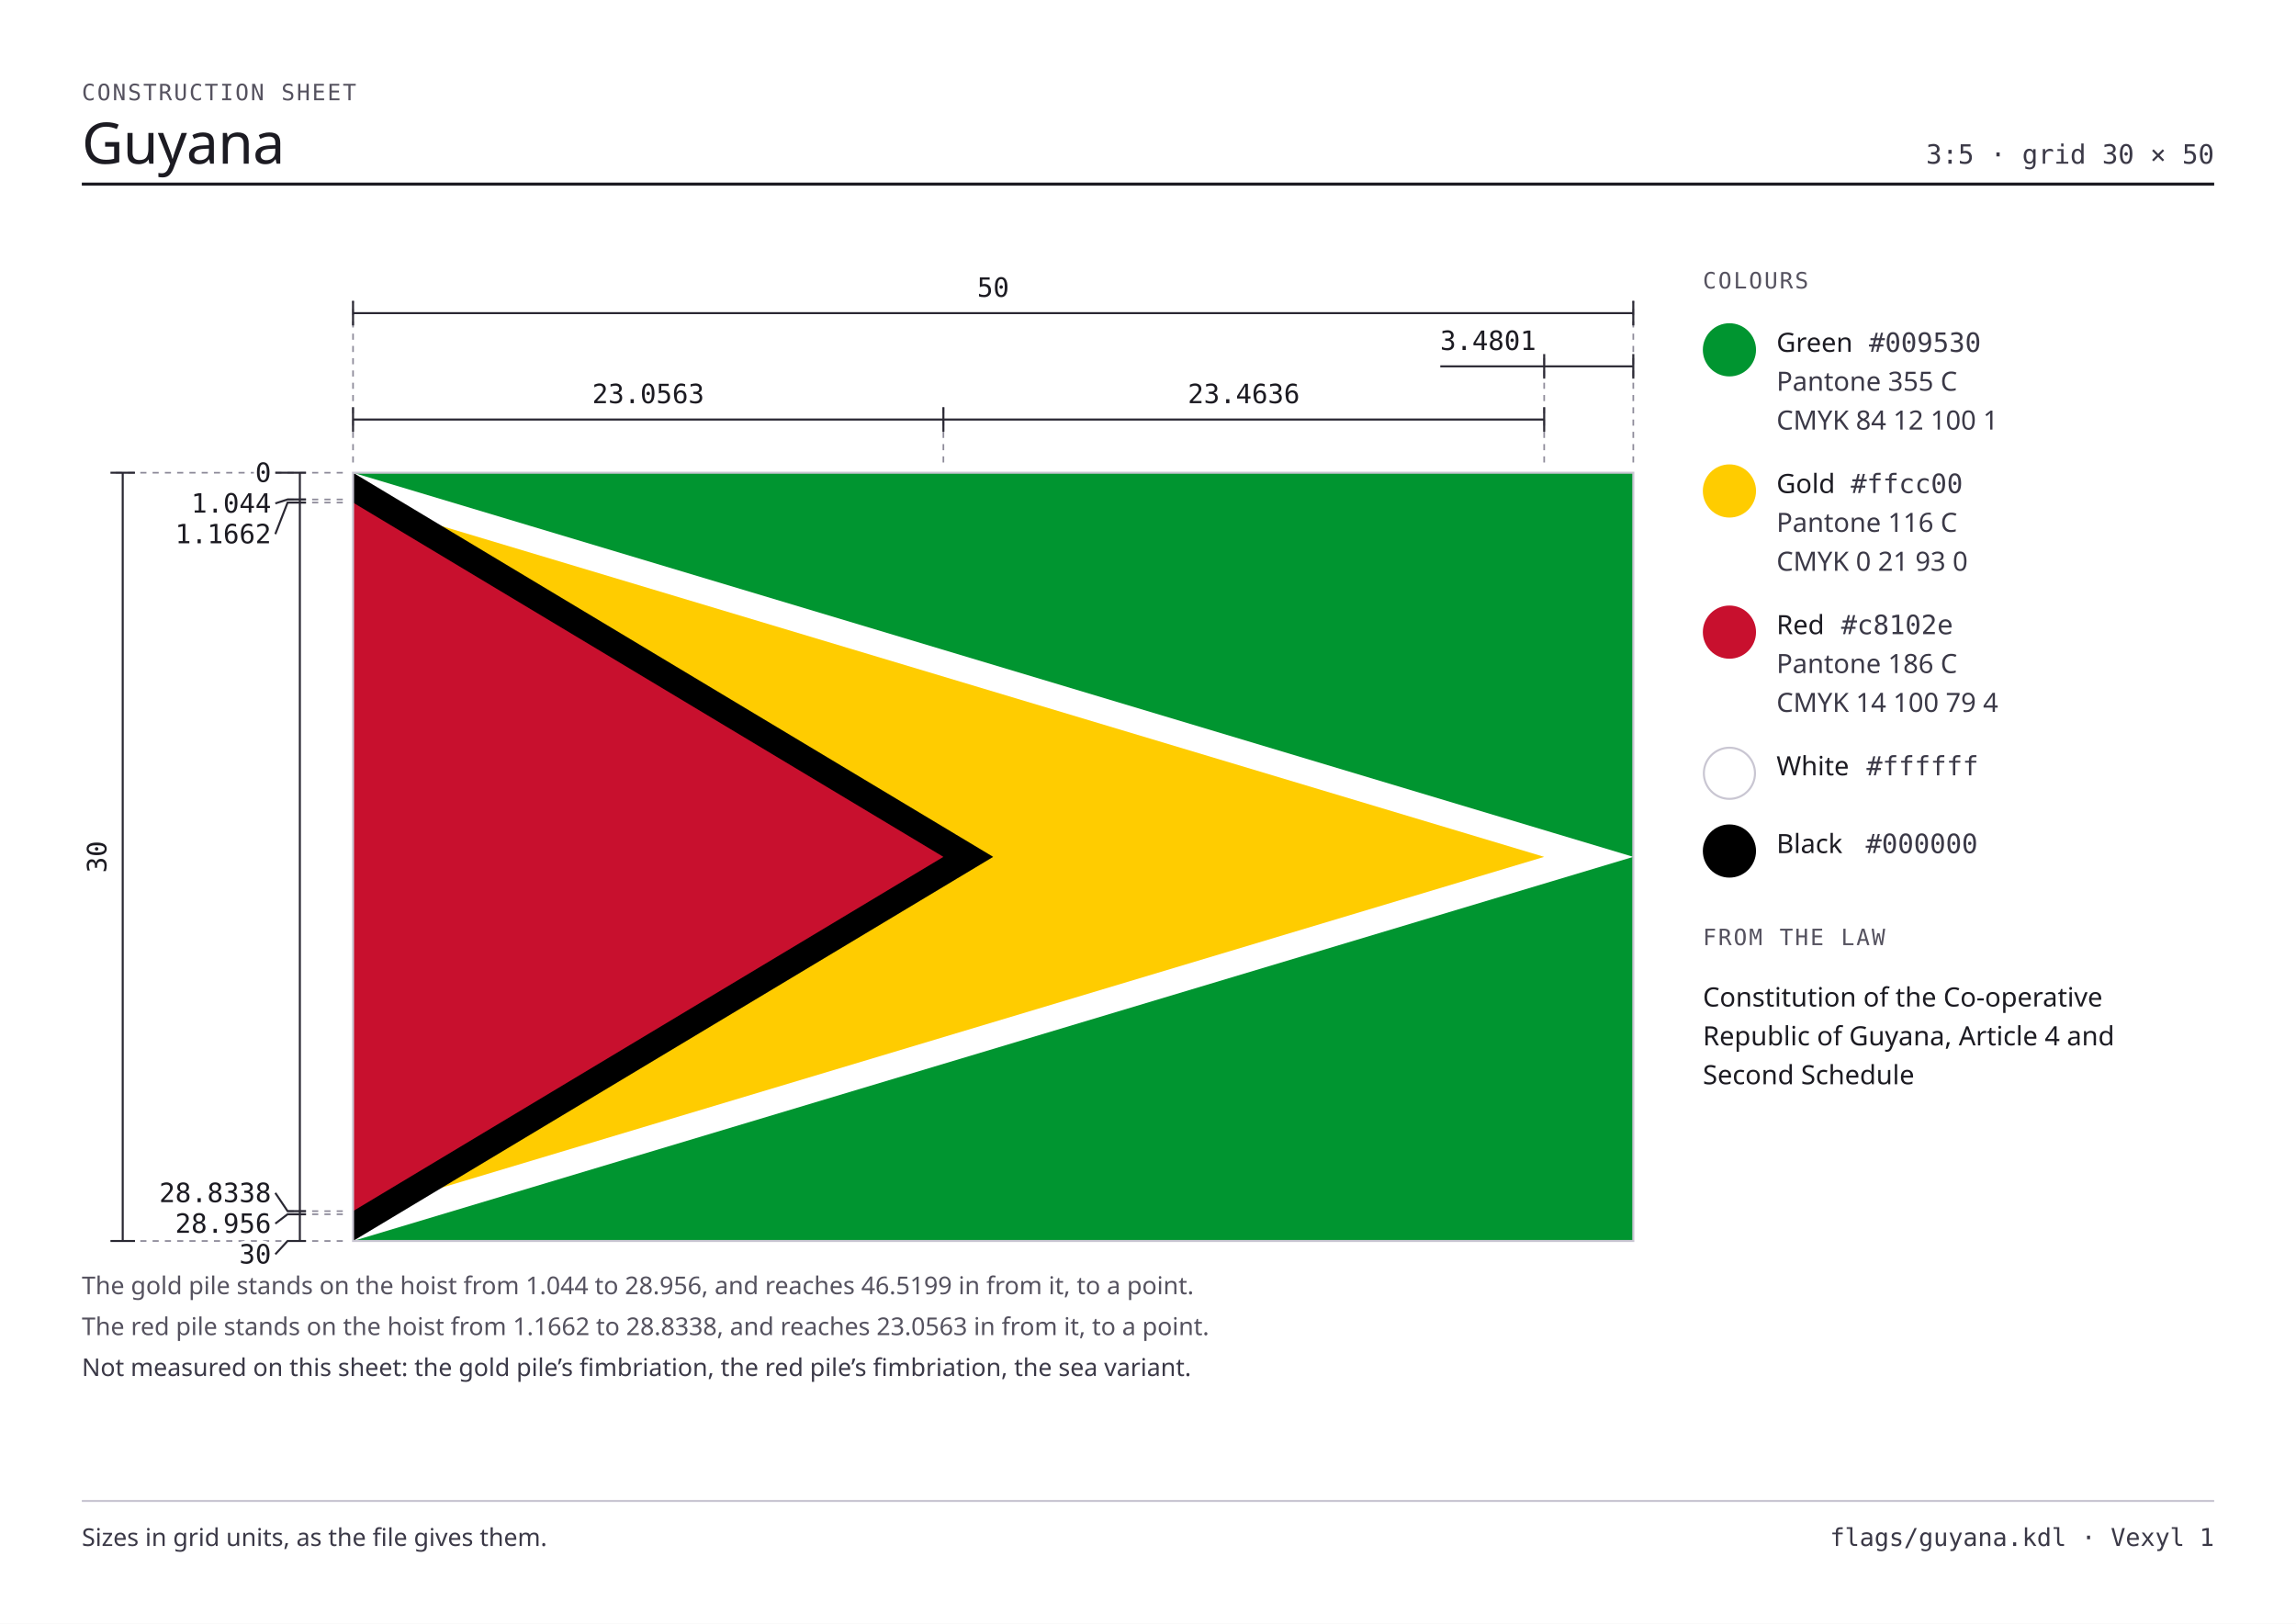
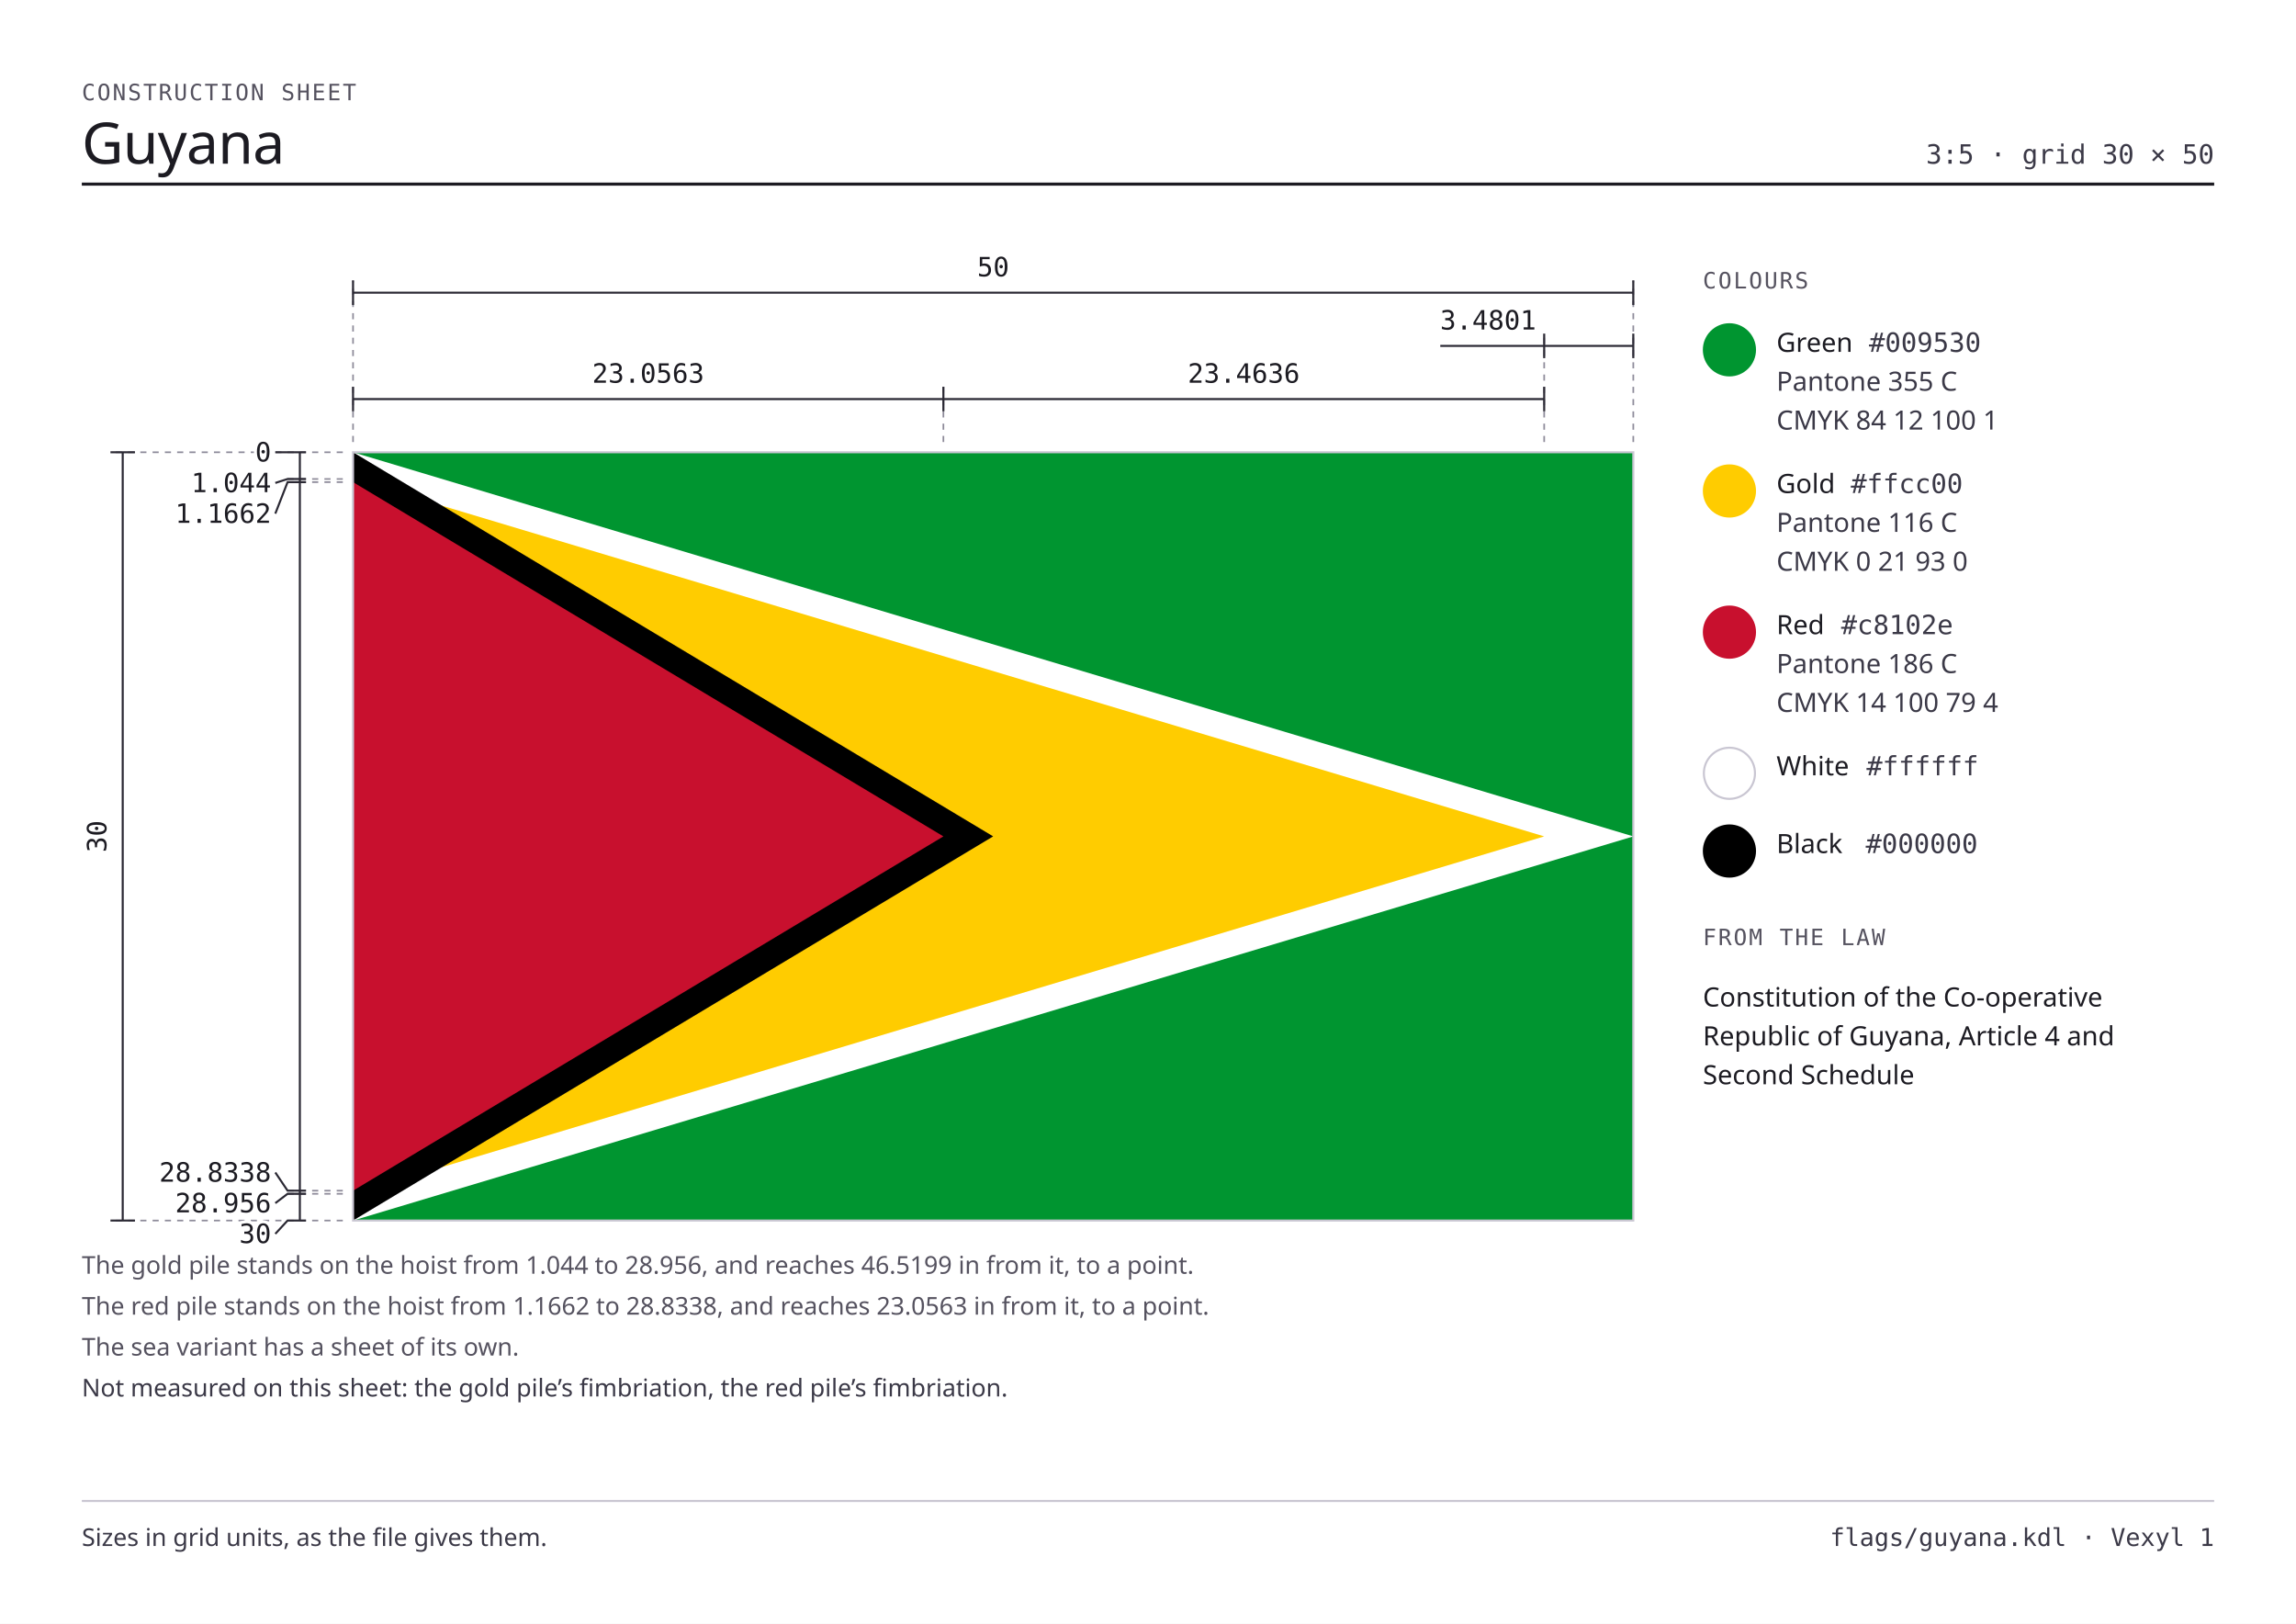
<svg xmlns="http://www.w3.org/2000/svg" width="297mm" height="210mm" viewBox="0 0 1122.52 793.701">
  <rect x="0" y="0" width="1122.52" height="793.701" fill="#ffffff" />
  <text x="40" y="49" font-family="Geist Mono, ui-monospace, monospace" font-size="11" letter-spacing="0.88" fill="#55525f">CONSTRUCTION SHEET</text>
  <text x="40" y="80" font-family="Geist, system-ui, sans-serif" font-size="28" font-weight="500" letter-spacing="-0.28" fill="#1c1b22">Guyana</text>
  <text x="1082.52" y="80" font-family="Geist Mono, ui-monospace, monospace" font-size="13" text-anchor="end" fill="#3b3947">3:5 · grid 30 × 50</text>
  <path d="M40 90H1082.52" stroke="#1c1b22" stroke-width="1.5" />
-   <svg x="172.6" y="231.074" width="625.92" height="375.552" viewBox="0 0 50 30" overflow="hidden">
+   <svg x="172.6" y="221.074" width="625.92" height="375.552" viewBox="0 0 50 30" overflow="hidden">
    <clipPath id="vx-2cf019169033e3dc-cs-f-flag1">
      <polygon points="0,0 50,0 50,30 0,30" />
    </clipPath>
    <g clip-path="url(#vx-2cf019169033e3dc-cs-f-flag1)">
      <polygon points="0,0 50,0 50,30 0,30" fill="#009530" />
      <polygon points="-58.31,-16.449 46.52,15 46.52,15 -58.31,46.449" fill="#ffffff" stroke="#ffffff" stroke-width="2" stroke-linejoin="miter" stroke-miterlimit="10" />
      <polygon points="-58.31,-16.449 46.52,15 46.52,15 -58.31,46.449" fill="#ffcc00" />
      <polygon points="-58.31,-33.82 23.056,15 23.056,15 -58.31,63.82" fill="#000000" stroke="#000000" stroke-width="2" stroke-linejoin="miter" stroke-miterlimit="10" />
      <polygon points="-58.31,-33.82 23.056,15 23.056,15 -58.31,63.82" fill="#c8102e" />
    </g>
  </svg>
-   <rect x="172.6" y="231.074" width="625.92" height="375.552" fill="none" stroke="#c9c6d2" stroke-width="1" />
-   <path d="M172.6 226.074V147.074M461.228 226.074V199.074M754.954 226.074V173.074M798.52 226.074V147.074M167.6 231.074H54M167.6 606.626H54M167.6 244.144H140.6M167.6 245.673H140.6M167.6 592.027H140.6M167.6 593.557H140.6" fill="none" stroke="#8d8a99" stroke-width="0.8" stroke-dasharray="3 3" />
-   <text x="316.914" y="197.074" font-family="Geist Mono, ui-monospace, monospace" font-size="13" fill="#1c1b22" stroke="#ffffff" stroke-width="3" stroke-linejoin="round" paint-order="stroke" text-anchor="middle">23.0563</text>
-   <text x="608.091" y="197.074" font-family="Geist Mono, ui-monospace, monospace" font-size="13" fill="#1c1b22" stroke="#ffffff" stroke-width="3" stroke-linejoin="round" paint-order="stroke" text-anchor="middle">23.4636</text>
-   <text x="727.554" y="171.074" font-family="Geist Mono, ui-monospace, monospace" font-size="13" fill="#1c1b22" stroke="#ffffff" stroke-width="3" stroke-linejoin="round" paint-order="stroke" text-anchor="middle">3.4801</text>
-   <text x="485.56" y="145.074" font-family="Geist Mono, ui-monospace, monospace" font-size="13" fill="#1c1b22" stroke="#ffffff" stroke-width="3" stroke-linejoin="round" paint-order="stroke" text-anchor="middle">50</text>
-   <text x="52" y="418.85" font-family="Geist Mono, ui-monospace, monospace" font-size="13" fill="#1c1b22" stroke="#ffffff" stroke-width="3" stroke-linejoin="round" paint-order="stroke" text-anchor="middle" transform="rotate(-90 52 418.8504)">30</text>
-   <text x="132.6" y="235.574" font-family="Geist Mono, ui-monospace, monospace" font-size="13" fill="#1c1b22" stroke="#ffffff" stroke-width="3" stroke-linejoin="round" paint-order="stroke" text-anchor="end">0</text>
-   <text x="132.6" y="250.574" font-family="Geist Mono, ui-monospace, monospace" font-size="13" fill="#1c1b22" stroke="#ffffff" stroke-width="3" stroke-linejoin="round" paint-order="stroke" text-anchor="end">1.044</text>
-   <text x="132.6" y="265.574" font-family="Geist Mono, ui-monospace, monospace" font-size="13" fill="#1c1b22" stroke="#ffffff" stroke-width="3" stroke-linejoin="round" paint-order="stroke" text-anchor="end">1.1662</text>
-   <text x="132.6" y="587.626" font-family="Geist Mono, ui-monospace, monospace" font-size="13" fill="#1c1b22" stroke="#ffffff" stroke-width="3" stroke-linejoin="round" paint-order="stroke" text-anchor="end">28.8338</text>
-   <text x="132.6" y="602.626" font-family="Geist Mono, ui-monospace, monospace" font-size="13" fill="#1c1b22" stroke="#ffffff" stroke-width="3" stroke-linejoin="round" paint-order="stroke" text-anchor="end">28.956</text>
-   <text x="132.6" y="617.626" font-family="Geist Mono, ui-monospace, monospace" font-size="13" fill="#1c1b22" stroke="#ffffff" stroke-width="3" stroke-linejoin="round" paint-order="stroke" text-anchor="end">30</text>
-   <path d="M172.6 205.074H461.228M172.6 199.074V211.074M461.228 199.074V211.074M461.228 205.074H754.954M461.228 199.074V211.074M754.954 199.074V211.074M704.154 179.074H798.52M754.954 173.074V185.074M798.52 173.074V185.074M172.6 153.074H798.52M172.6 147.074V159.074M798.52 147.074V159.074M60 231.074V606.626M54 231.074H66M54 606.626H66M146.6 231.074V606.626M149.6 231.074H140.6L134.6 231.074M149.6 244.144H140.6L134.6 246.074M149.6 245.673H140.6L134.6 261.074M149.6 592.027H140.6L134.6 583.126M149.6 593.557H140.6L134.6 598.126M149.6 606.626H140.6L134.6 613.126" fill="none" stroke="#2a2833" stroke-width="1" />
-   <text x="40" y="632.626" font-family="Geist, system-ui, sans-serif" font-size="12" fill="#55525f">The gold pile stands on the hoist from 1.044 to 28.956, and reaches 46.5199 in from it, to a point.</text>
-   <text x="40" y="652.626" font-family="Geist, system-ui, sans-serif" font-size="12" fill="#55525f">The red pile stands on the hoist from 1.1662 to 28.8338, and reaches 23.0563 in from it, to a point.</text>
-   <text x="40" y="672.626" font-family="Geist, system-ui, sans-serif" font-size="12" fill="#3b3947">Not measured on this sheet: the gold pile’s fimbriation, the red pile’s fimbriation, the sea variant.</text>
+   <rect x="172.6" y="221.074" width="625.92" height="375.552" fill="none" stroke="#c9c6d2" stroke-width="1" />
+   <path d="M172.6 216.074V137.074M461.228 216.074V189.074M754.954 216.074V163.074M798.52 216.074V137.074M167.6 221.074H54M167.6 596.626H54M167.6 234.144H140.6M167.6 235.673H140.6M167.6 582.027H140.6M167.6 583.557H140.6" fill="none" stroke="#8d8a99" stroke-width="0.8" stroke-dasharray="3 3" />
+   <text x="316.914" y="187.074" font-family="Geist Mono, ui-monospace, monospace" font-size="13" fill="#1c1b22" stroke="#ffffff" stroke-width="3" stroke-linejoin="round" paint-order="stroke" text-anchor="middle">23.0563</text>
+   <text x="608.091" y="187.074" font-family="Geist Mono, ui-monospace, monospace" font-size="13" fill="#1c1b22" stroke="#ffffff" stroke-width="3" stroke-linejoin="round" paint-order="stroke" text-anchor="middle">23.4636</text>
+   <text x="727.554" y="161.074" font-family="Geist Mono, ui-monospace, monospace" font-size="13" fill="#1c1b22" stroke="#ffffff" stroke-width="3" stroke-linejoin="round" paint-order="stroke" text-anchor="middle">3.4801</text>
+   <text x="485.56" y="135.074" font-family="Geist Mono, ui-monospace, monospace" font-size="13" fill="#1c1b22" stroke="#ffffff" stroke-width="3" stroke-linejoin="round" paint-order="stroke" text-anchor="middle">50</text>
+   <text x="52" y="408.85" font-family="Geist Mono, ui-monospace, monospace" font-size="13" fill="#1c1b22" stroke="#ffffff" stroke-width="3" stroke-linejoin="round" paint-order="stroke" text-anchor="middle" transform="rotate(-90 52 408.8504)">30</text>
+   <text x="132.6" y="225.574" font-family="Geist Mono, ui-monospace, monospace" font-size="13" fill="#1c1b22" stroke="#ffffff" stroke-width="3" stroke-linejoin="round" paint-order="stroke" text-anchor="end">0</text>
+   <text x="132.6" y="240.574" font-family="Geist Mono, ui-monospace, monospace" font-size="13" fill="#1c1b22" stroke="#ffffff" stroke-width="3" stroke-linejoin="round" paint-order="stroke" text-anchor="end">1.044</text>
+   <text x="132.6" y="255.574" font-family="Geist Mono, ui-monospace, monospace" font-size="13" fill="#1c1b22" stroke="#ffffff" stroke-width="3" stroke-linejoin="round" paint-order="stroke" text-anchor="end">1.1662</text>
+   <text x="132.6" y="577.626" font-family="Geist Mono, ui-monospace, monospace" font-size="13" fill="#1c1b22" stroke="#ffffff" stroke-width="3" stroke-linejoin="round" paint-order="stroke" text-anchor="end">28.8338</text>
+   <text x="132.6" y="592.626" font-family="Geist Mono, ui-monospace, monospace" font-size="13" fill="#1c1b22" stroke="#ffffff" stroke-width="3" stroke-linejoin="round" paint-order="stroke" text-anchor="end">28.956</text>
+   <text x="132.6" y="607.626" font-family="Geist Mono, ui-monospace, monospace" font-size="13" fill="#1c1b22" stroke="#ffffff" stroke-width="3" stroke-linejoin="round" paint-order="stroke" text-anchor="end">30</text>
+   <path d="M172.6 195.074H461.228M172.6 189.074V201.074M461.228 189.074V201.074M461.228 195.074H754.954M461.228 189.074V201.074M754.954 189.074V201.074M704.154 169.074H798.52M754.954 163.074V175.074M798.52 163.074V175.074M172.6 143.074H798.52M172.6 137.074V149.074M798.52 137.074V149.074M60 221.074V596.626M54 221.074H66M54 596.626H66M146.6 221.074V596.626M149.6 221.074H140.6L134.6 221.074M149.6 234.144H140.6L134.6 236.074M149.6 235.673H140.6L134.6 251.074M149.6 582.027H140.6L134.6 573.126M149.6 583.557H140.6L134.6 588.126M149.6 596.626H140.6L134.6 603.126" fill="none" stroke="#2a2833" stroke-width="1" />
+   <text x="40" y="622.626" font-family="Geist, system-ui, sans-serif" font-size="12" fill="#55525f">The gold pile stands on the hoist from 1.044 to 28.956, and reaches 46.5199 in from it, to a point.</text>
+   <text x="40" y="642.626" font-family="Geist, system-ui, sans-serif" font-size="12" fill="#55525f">The red pile stands on the hoist from 1.1662 to 28.8338, and reaches 23.0563 in from it, to a point.</text>
+   <text x="40" y="662.626" font-family="Geist, system-ui, sans-serif" font-size="12" fill="#55525f">The sea variant has a sheet of its own.</text>
+   <text x="40" y="682.626" font-family="Geist, system-ui, sans-serif" font-size="12" fill="#3b3947">Not measured on this sheet: the gold pile’s fimbriation, the red pile’s fimbriation.</text>
  <text x="832.52" y="141" font-family="Geist Mono, ui-monospace, monospace" font-size="11" font-weight="500" letter-spacing="0.88" fill="#55525f">COLOURS</text>
  <circle cx="845.52" cy="171" r="13" fill="#009530" />
  <text x="868.52" y="172" font-family="Geist, system-ui, sans-serif" font-size="13" font-weight="500" fill="#1c1b22">Green</text>
  <text x="913.722" y="172" font-family="Geist Mono, ui-monospace, monospace" font-size="13" fill="#3b3947">#009530</text>
  <text x="868.52" y="191" font-family="Geist, system-ui, sans-serif" font-size="13" fill="#3b3947">Pantone 355 C</text>
  <text x="868.52" y="210" font-family="Geist, system-ui, sans-serif" font-size="13" fill="#3b3947">CMYK 84 12 100 1</text>
  <circle cx="845.52" cy="240" r="13" fill="#ffcc00" />
  <text x="868.52" y="241" font-family="Geist, system-ui, sans-serif" font-size="13" font-weight="500" fill="#1c1b22">Gold</text>
  <text x="904.85" y="241" font-family="Geist Mono, ui-monospace, monospace" font-size="13" fill="#3b3947">#ffcc00</text>
  <text x="868.52" y="260" font-family="Geist, system-ui, sans-serif" font-size="13" fill="#3b3947">Pantone 116 C</text>
  <text x="868.52" y="279" font-family="Geist, system-ui, sans-serif" font-size="13" fill="#3b3947">CMYK 0 21 93 0</text>
  <circle cx="845.52" cy="309" r="13" fill="#c8102e" />
  <text x="868.52" y="310" font-family="Geist, system-ui, sans-serif" font-size="13" font-weight="500" fill="#1c1b22">Red</text>
  <text x="900.1" y="310" font-family="Geist Mono, ui-monospace, monospace" font-size="13" fill="#3b3947">#c8102e</text>
  <text x="868.52" y="329" font-family="Geist, system-ui, sans-serif" font-size="13" fill="#3b3947">Pantone 186 C</text>
  <text x="868.52" y="348" font-family="Geist, system-ui, sans-serif" font-size="13" fill="#3b3947">CMYK 14 100 79 4</text>
  <circle cx="845.52" cy="378" r="12.5" fill="#ffffff" stroke="#c9c6d2" stroke-width="1" />
  <text x="868.52" y="379" font-family="Geist, system-ui, sans-serif" font-size="13" font-weight="500" fill="#1c1b22">White</text>
  <text x="912.521" y="379" font-family="Geist Mono, ui-monospace, monospace" font-size="13" fill="#3b3947">#ffffff</text>
  <circle cx="845.52" cy="416" r="13" fill="#000000" />
  <text x="868.52" y="417" font-family="Geist, system-ui, sans-serif" font-size="13" font-weight="500" fill="#1c1b22">Black</text>
  <text x="912.139" y="417" font-family="Geist Mono, ui-monospace, monospace" font-size="13" fill="#3b3947">#000000</text>
  <text x="832.52" y="462" font-family="Geist Mono, ui-monospace, monospace" font-size="11" font-weight="500" letter-spacing="0.88" fill="#55525f">FROM THE LAW</text>
  <text x="832.52" y="492" font-family="Geist, system-ui, sans-serif" font-size="13" fill="#1c1b22">Constitution of the Co-operative</text>
  <text x="832.52" y="511" font-family="Geist, system-ui, sans-serif" font-size="13" fill="#1c1b22">Republic of Guyana, Article 4 and</text>
  <text x="832.52" y="530" font-family="Geist, system-ui, sans-serif" font-size="13" fill="#1c1b22">Second Schedule</text>
  <path d="M40 733.701H1082.52" stroke="#c9c6d2" stroke-width="1" />
  <text x="40" y="755.701" font-family="Geist, system-ui, sans-serif" font-size="12" fill="#3b3947">Sizes in grid units, as the file gives them.</text>
  <text x="1082.52" y="755.701" font-family="Geist Mono, ui-monospace, monospace" font-size="12" text-anchor="end" fill="#3b3947">flags/guyana.kdl · Vexyl 1</text>
</svg>
